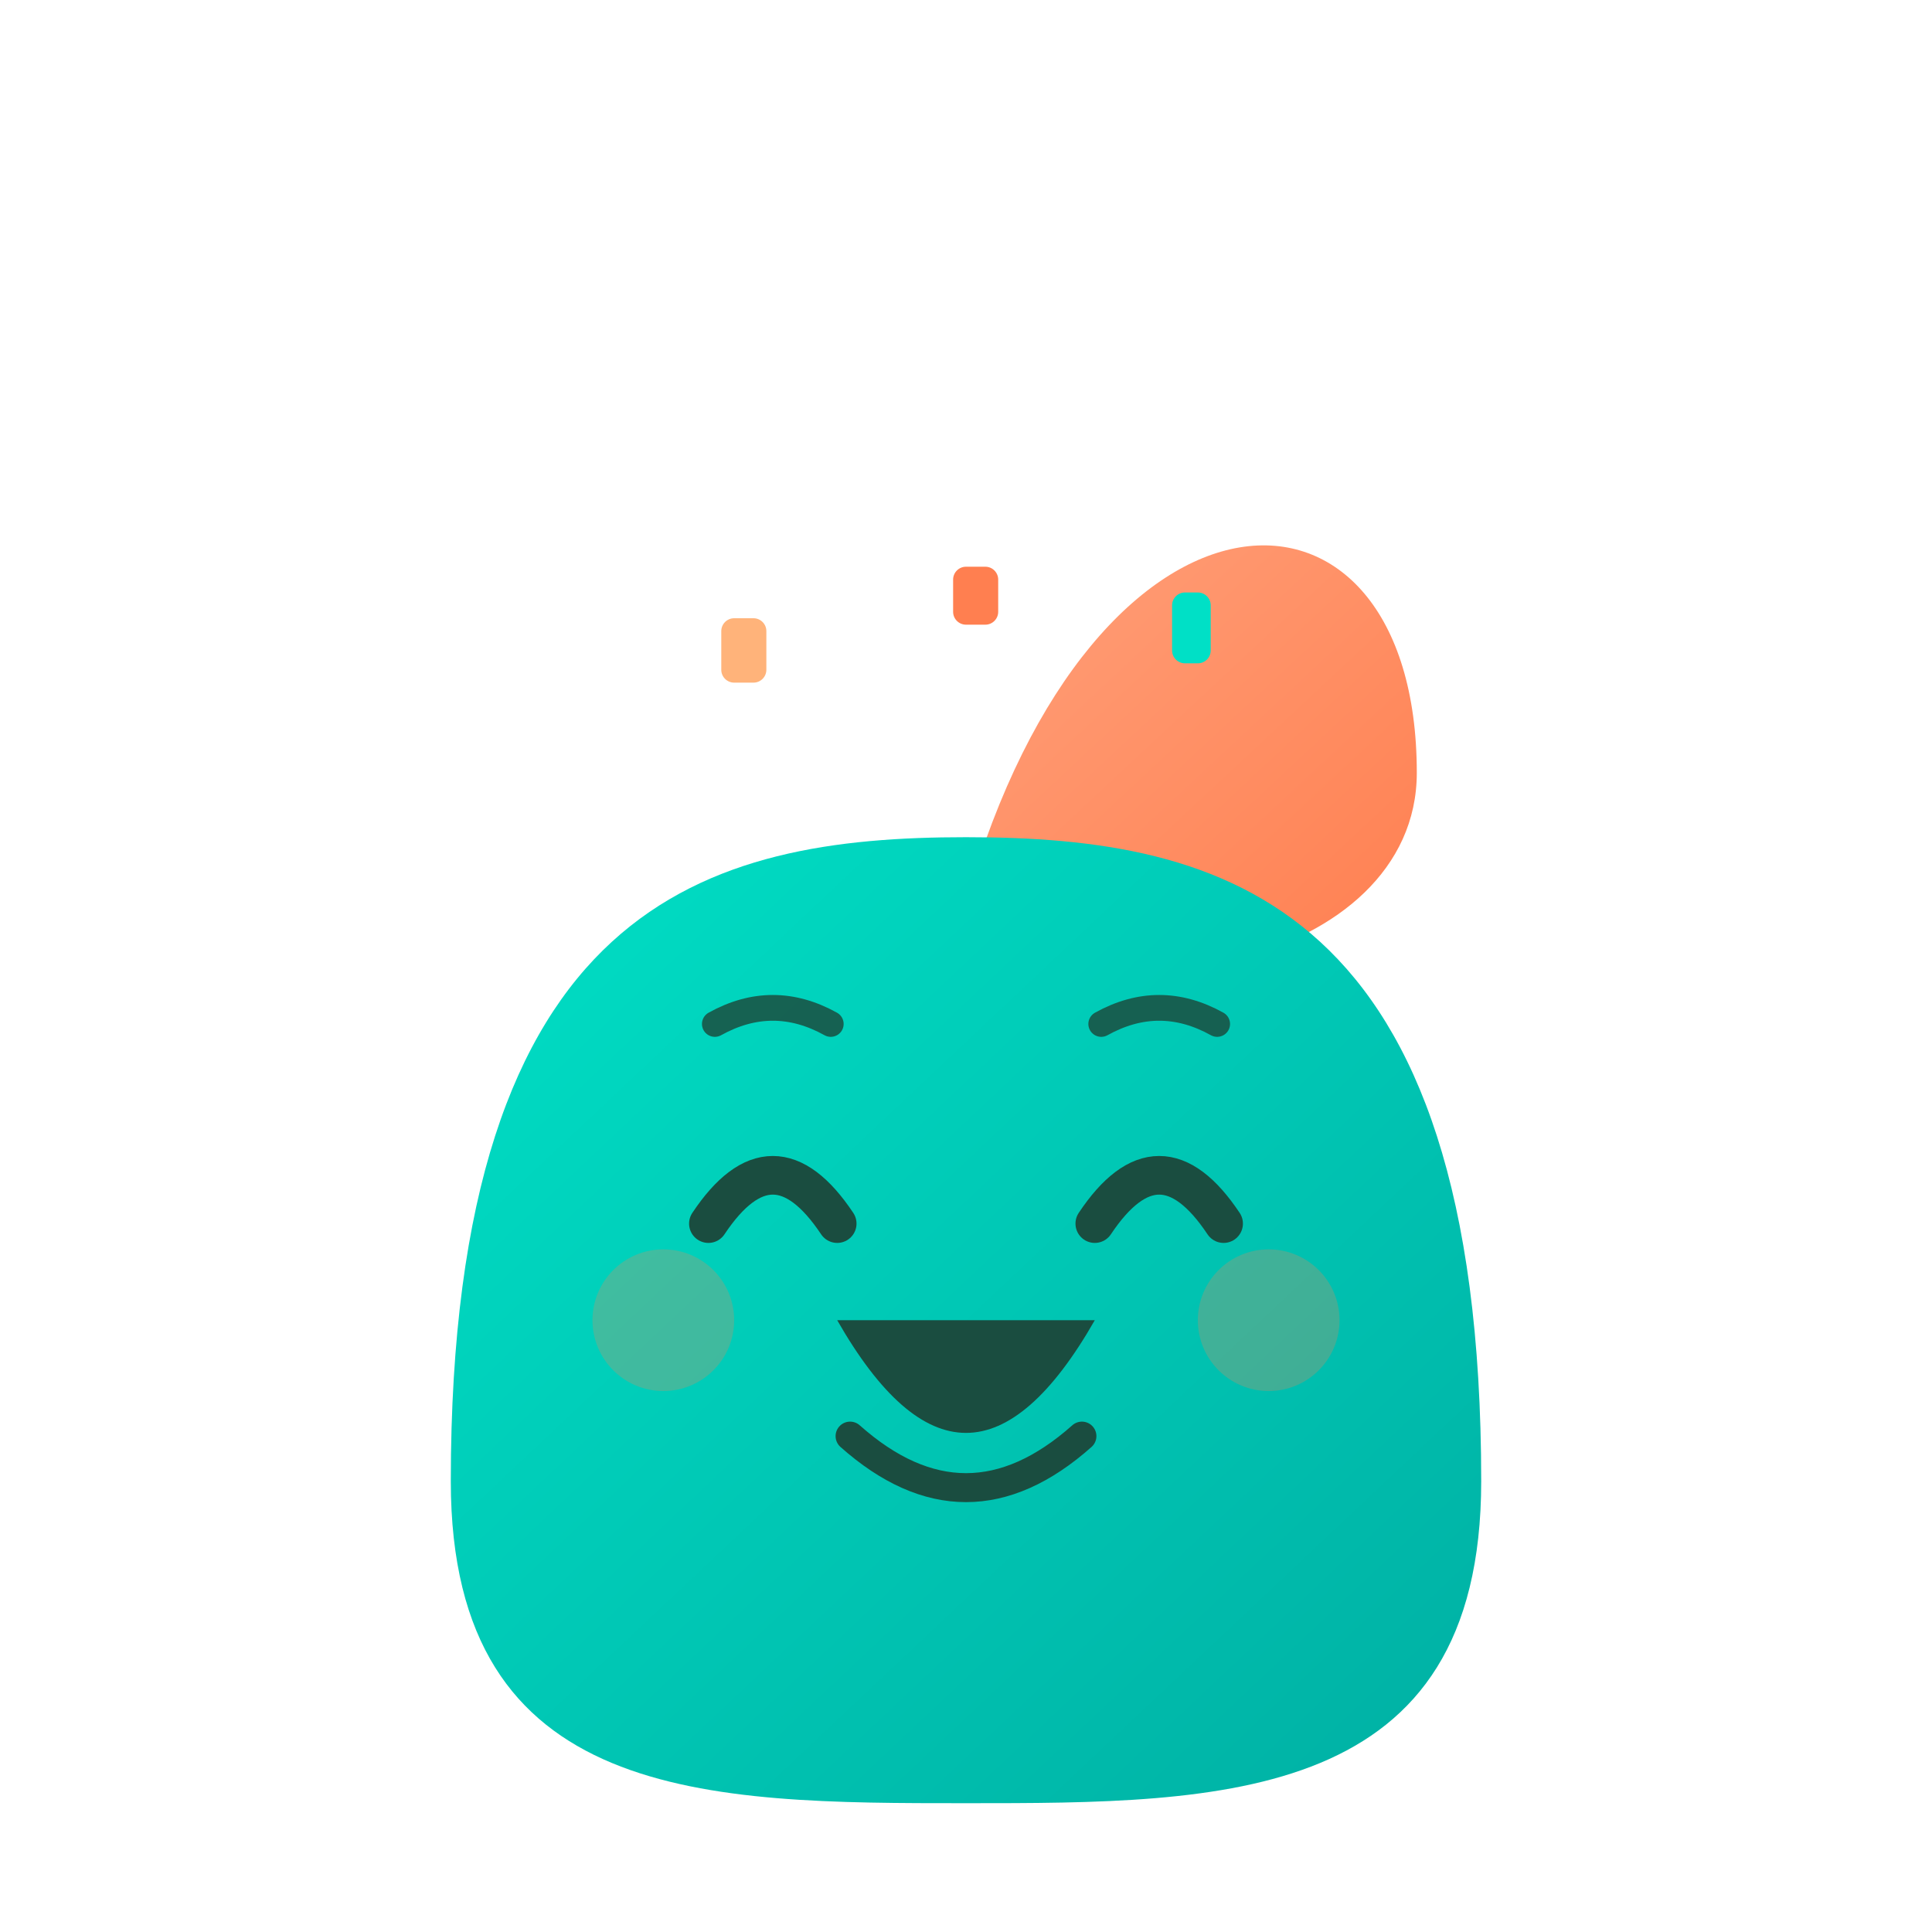
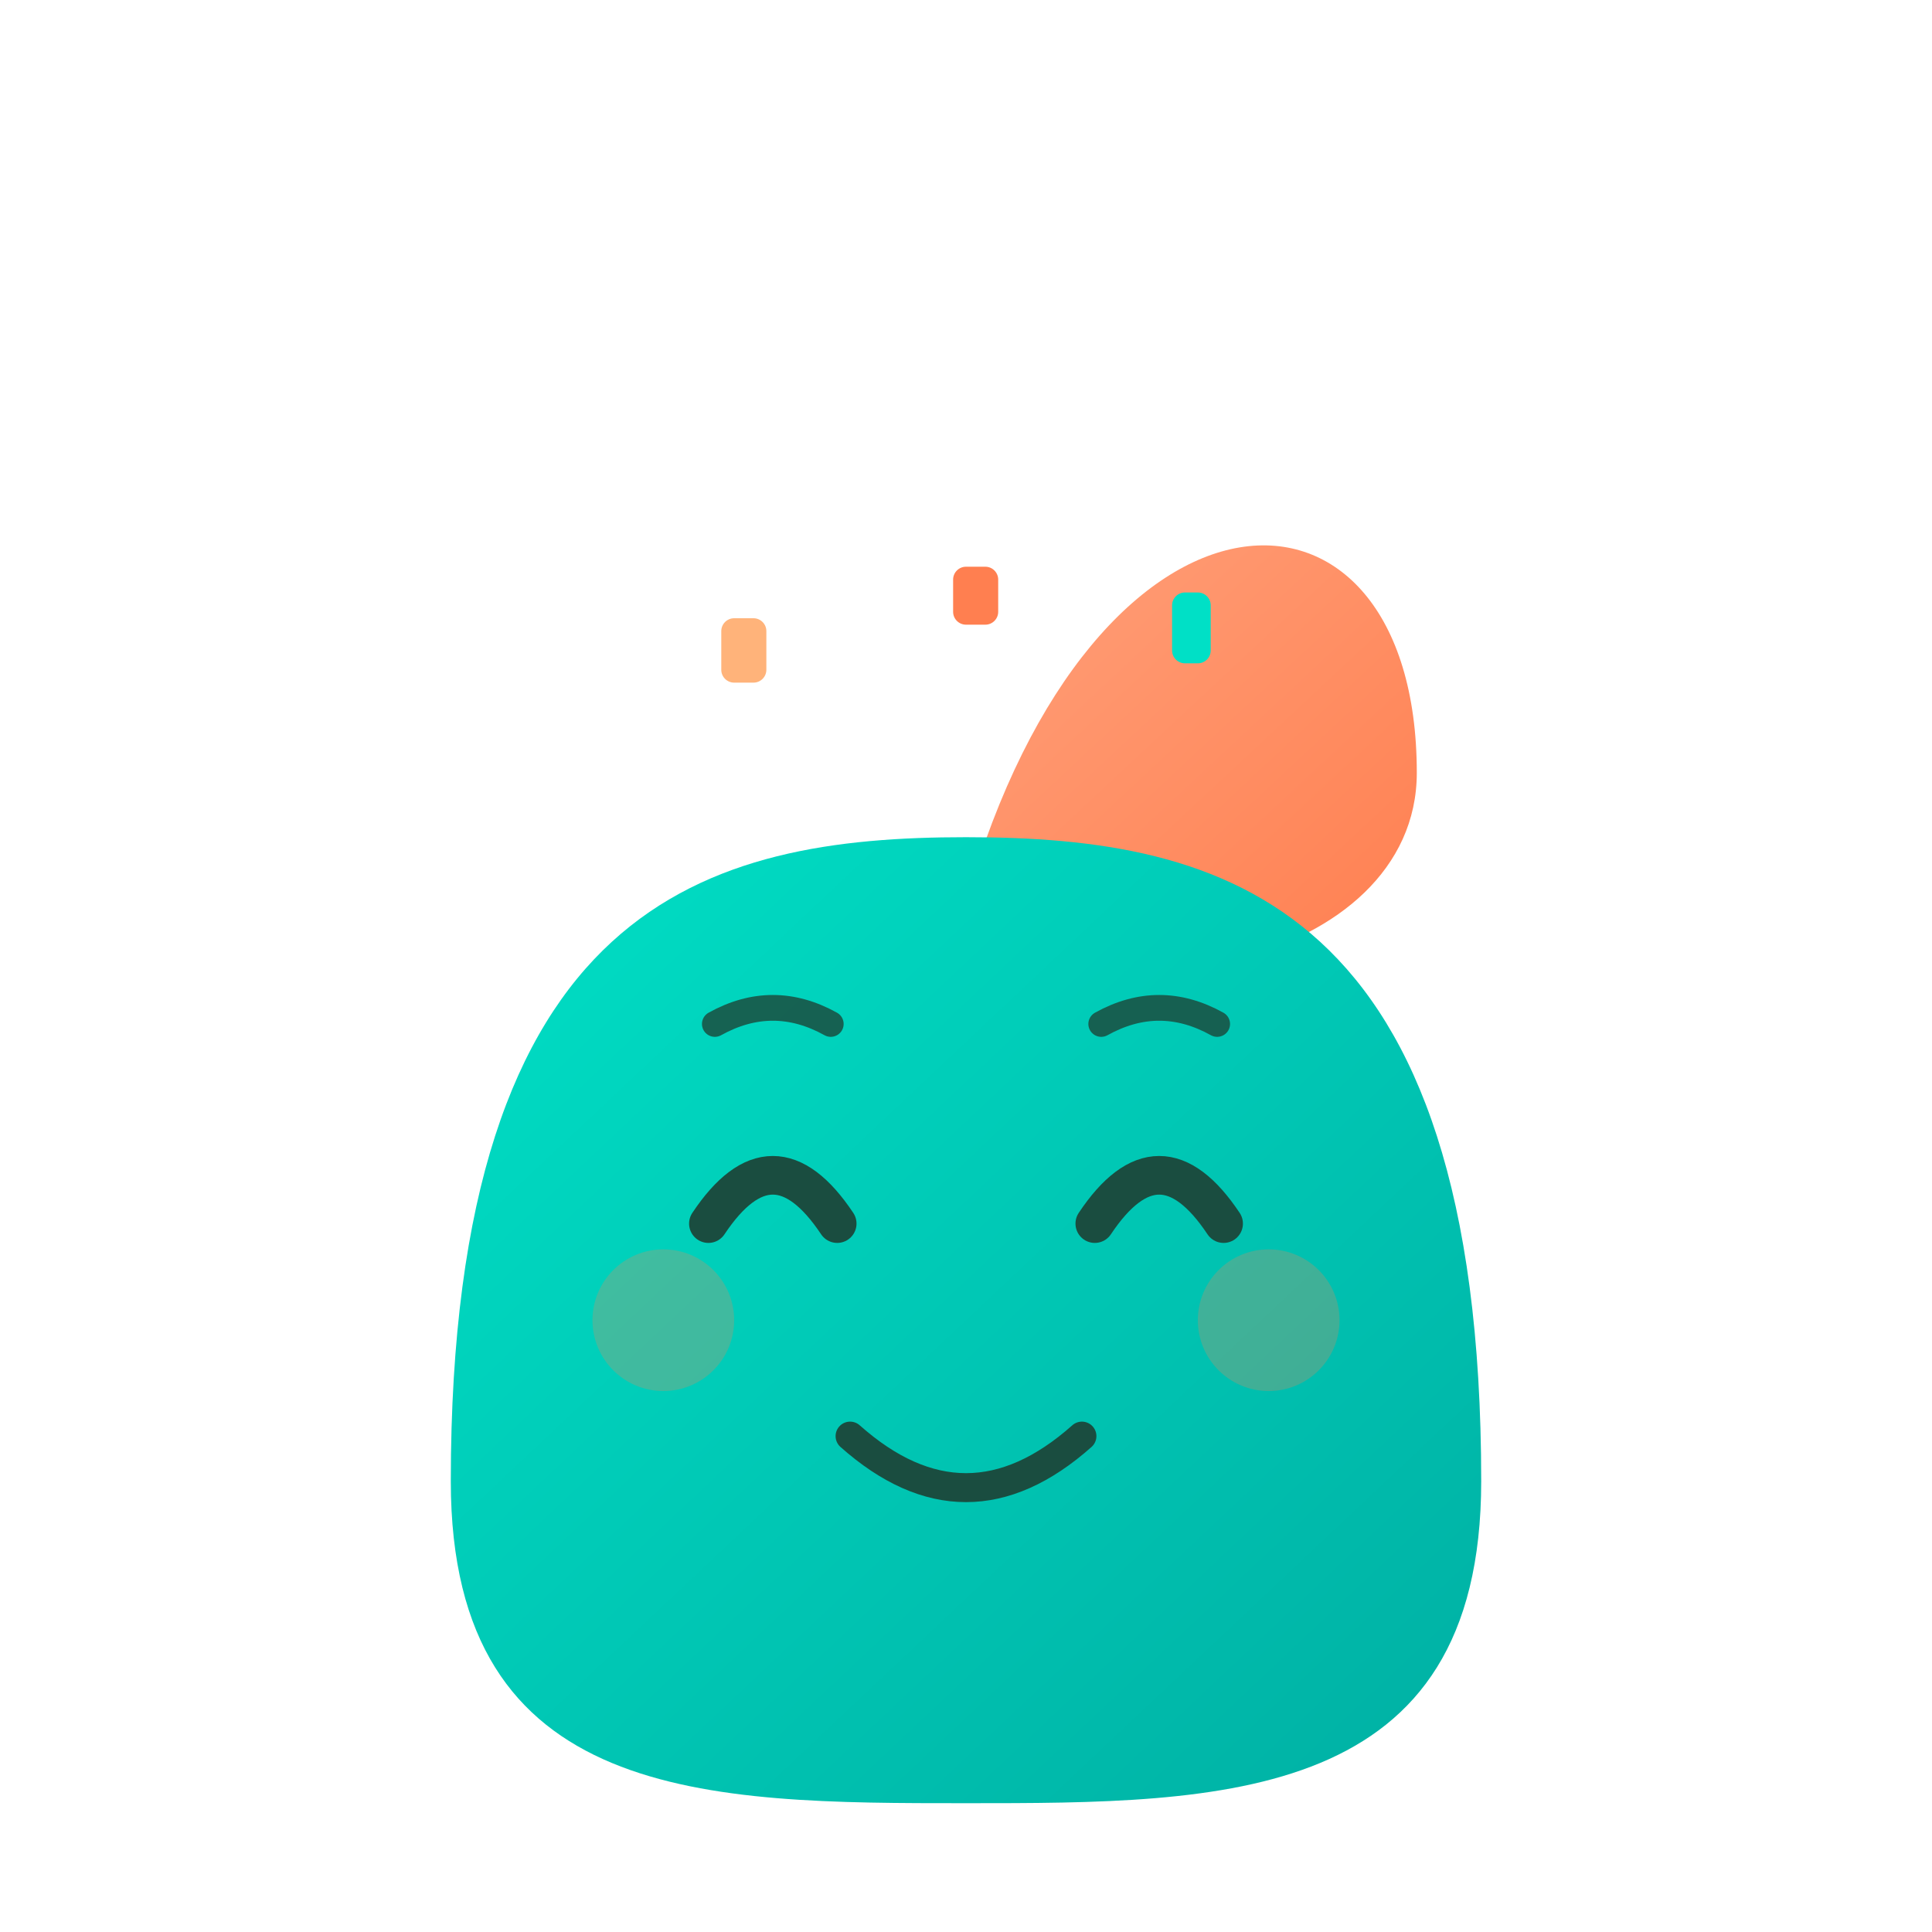
<svg xmlns="http://www.w3.org/2000/svg" viewBox="0 0 300 300" role="img" aria-label="Nuvia">
  <style>
    @keyframes jump-festeggia { 0%, 100% { transform: translateY(0px); } 40%, 60% { transform: translateY(-12px); } }
    .mascot-jump-festeggia { animation: jump-festeggia 0.8s cubic-bezier(0.28, 0.84, 0.42, 1) infinite; }
  
    /* IL RESPIRO — 1,5%: sotto la soglia di ciò che si nota, sopra
       quella di ciò che si sente. È questo che separa un
       personaggio da un disegno. */
    @keyframes respiro-festeggia{0%,100%{transform:scale(1,1)}50%{transform:scale(1.015,0.99)}}
    .respira-festeggia{animation:respiro-festeggia 4.1s ease-in-out infinite;transform-origin:150px 280px}
    /* L'AMMICCO — due periodi non multipli (4,3 e 7,1 s) così
       l'occhio non trova mai il ritmo: un blink regolare è la cosa
       più inquietante che si possa fare a una faccia. */
    @keyframes ammicco-festeggia{0%,92%,100%{transform:scaleY(1)}95%{transform:scaleY(0.08)}}
    @keyframes ammicco2-festeggia{0%,96%,100%{transform:scaleY(1)}98%{transform:scaleY(0.12)}}
    .occhi-festeggia{animation:ammicco-festeggia 4.3s infinite,ammicco2-festeggia 7.1s infinite;
      transform-origin:150px 185px}

    /* la festa: il salto c'è già, si aggiunge l'inclinazione */
    @keyframes gioia-festeggia{0%,100%{transform:rotate(-3deg)}50%{transform:rotate(3deg)}}
    .corpo-festeggia{animation:gioia-festeggia 1.1s ease-in-out infinite;transform-origin:150px 280px}
    /* LE SOPRACCIGLIA — è qui che vive l'espressione. Due linee
       corte che si alzano di due gradi cambiano l'umore di una
       faccia più di qualunque altra cosa: il cinema d'animazione
       lo sa da cent'anni. */
    @keyframes so-festeggia{0%,88%,100%{transform:translateY(0)}92%{transform:translateY(-3px)}}
    .sopracciglia-festeggia{animation:so-festeggia 5.7s ease-in-out infinite;transform-origin:150px 159px}
    /* LA BOCCA si muove POCO e con un periodo diverso da tutto
       il resto: se battesse a tempo col respiro sembrerebbe un
       meccanismo, non una creatura. */
    @keyframes bocca-festeggia{0%,100%{transform:scale(1,1)}50%{transform:scale(1.06,1.1)}}
    .bocca-festeggia{animation:bocca-festeggia 5.3s ease-in-out infinite;transform-origin:150px 223px}
    /* IL DONDOLIO — un grado e mezzo, lentissimo: nessuno lo nota
       guardando, tutti lo notano se manca. */
    @keyframes ondeggio-festeggia{0%,100%{transform:rotate(-1.2deg)}50%{transform:rotate(1.2deg)}}
    .ondeggia-festeggia{animation:ondeggio-festeggia 6.7s ease-in-out infinite;transform-origin:150px 280px}
    /* I CORIANDOLI cadono con velocità diverse: tre cose che si
       muovono allo stesso ritmo sembrano un ingranaggio, tre che
       si muovono a ritmi diversi sembrano una festa. */
    @keyframes cor1-festeggia{0%{transform:translate(0,-14px) rotate(0);opacity:0}
      15%{opacity:1}100%{transform:translate(-16px,52px) rotate(220deg);opacity:0}}
    @keyframes cor2-festeggia{0%{transform:translate(0,-10px) rotate(0);opacity:0}
      20%{opacity:1}100%{transform:translate(14px,58px) rotate(-190deg);opacity:0}}
    @keyframes cor3-festeggia{0%{transform:translate(0,-18px) rotate(0);opacity:0}
      10%{opacity:1}100%{transform:translate(4px,60px) rotate(300deg);opacity:0}}
    .cor1-festeggia{animation:cor1-festeggia 2.3s linear infinite}
    .cor2-festeggia{animation:cor2-festeggia 2.9s linear infinite .4s}
    .cor3-festeggia{animation:cor3-festeggia 3.4s linear infinite .9s}
    /* LE GUANCE si accendono nel momento buono, non sempre */
    @keyframes guance-festeggia{0%,60%,100%{opacity:.25}80%{opacity:.6}}
    .guance-festeggia{animation:guance-festeggia 3.1s ease-in-out infinite}
  @media (prefers-reduced-motion: reduce){*{animation:none!important}}</style>
  <defs>
    <linearGradient id="tealGrad-festeggia" x1="0%" y1="0%" x2="100%" y2="100%">
      <stop offset="0%" stop-color="#00E0C6" />
      <stop offset="100%" stop-color="#00AFA3" />
    </linearGradient>
    <linearGradient id="coralGrad-festeggia" x1="0%" y1="0%" x2="100%" y2="100%">
      <stop offset="0%" stop-color="#FFA07A" />
      <stop offset="100%" stop-color="#FF7F50" />
    </linearGradient>
  </defs>
  <g class="ondeggia-festeggia">
    <g class="respira-festeggia">
      <g class="corpo-festeggia">
        <g class="mascot-jump-festeggia">
          <path d="M 150,140 C 170,70 220,70 220,120 C 220,150 170,160 150,140" fill="url(#coralGrad-festeggia)" />
          <path d="M 70,230 C 70,140 110,130 150,130 C 190,130 230,140 230,230 C 230,280 190,280 150,280 C 110,280 70,280 70,230" fill="url(#tealGrad-festeggia)" />
          <g class="occhi-festeggia">
            <path d="M 110,190 Q 120,175 130,190" fill="none" stroke="#1A4D40" stroke-width="6" stroke-linecap="round" />
            <path d="M 170,190 Q 180,175 190,190" fill="none" stroke="#1A4D40" stroke-width="6" stroke-linecap="round" />
          </g>
-           <path d="M 130,205 Q 150,240 170,205 Z" fill="#1A4D40" />
          <g class="sopracciglia-festeggia" opacity=".85">
            <path d="M 111 159 q 9 -5 18 0" stroke="#1A4D40" stroke-width="4" stroke-linecap="round" fill="none" />
            <path d="M 171 159 q 9 -5 18 0" stroke="#1A4D40" stroke-width="4" stroke-linecap="round" fill="none" />
          </g>
          <path class="bocca-festeggia" d="M 132 223 q 18 16 36 0" stroke="#1A4D40" stroke-width="4.5" stroke-linecap="round" fill="none" />
        </g>
      </g>
    </g>
  </g>
  <g class="guance-festeggia" fill="#FF7F50" opacity=".25">
    <circle cx="103" cy="205" r="11" />
    <circle cx="197" cy="205" r="11" />
  </g>
  <g fill="#FFB37A">
    <rect class="cor1-festeggia" x="112" y="96" width="7" height="10" rx="2" />
  </g>
  <g fill="#00E0C6">
    <rect class="cor2-festeggia" x="182" y="92" width="6" height="11" rx="2" />
  </g>
  <g fill="#FF7F50">
    <rect class="cor3-festeggia" x="148" y="88" width="7" height="9" rx="2" />
  </g>
</svg>
